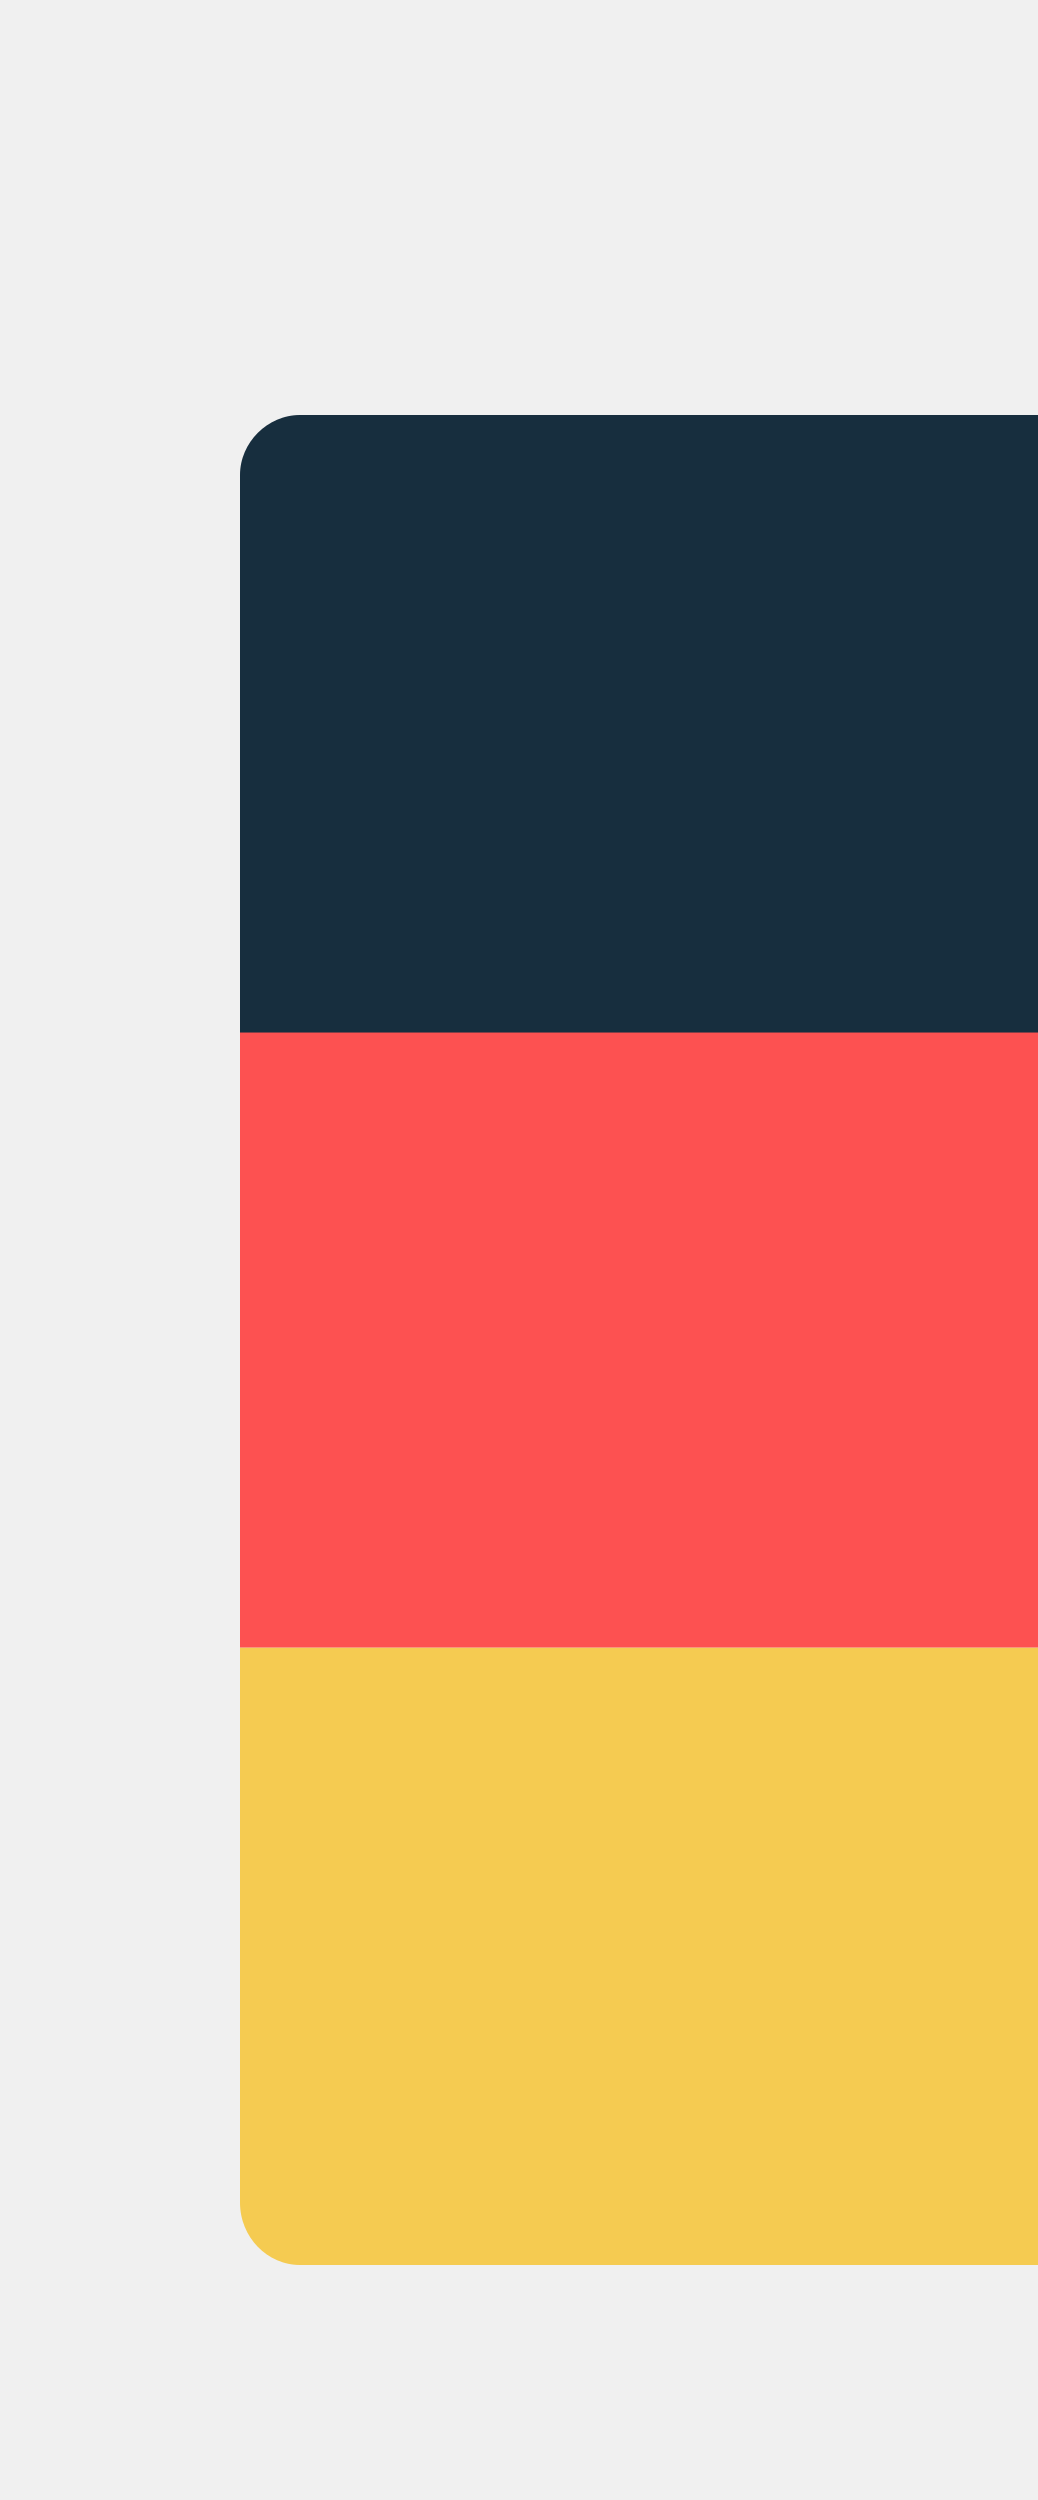
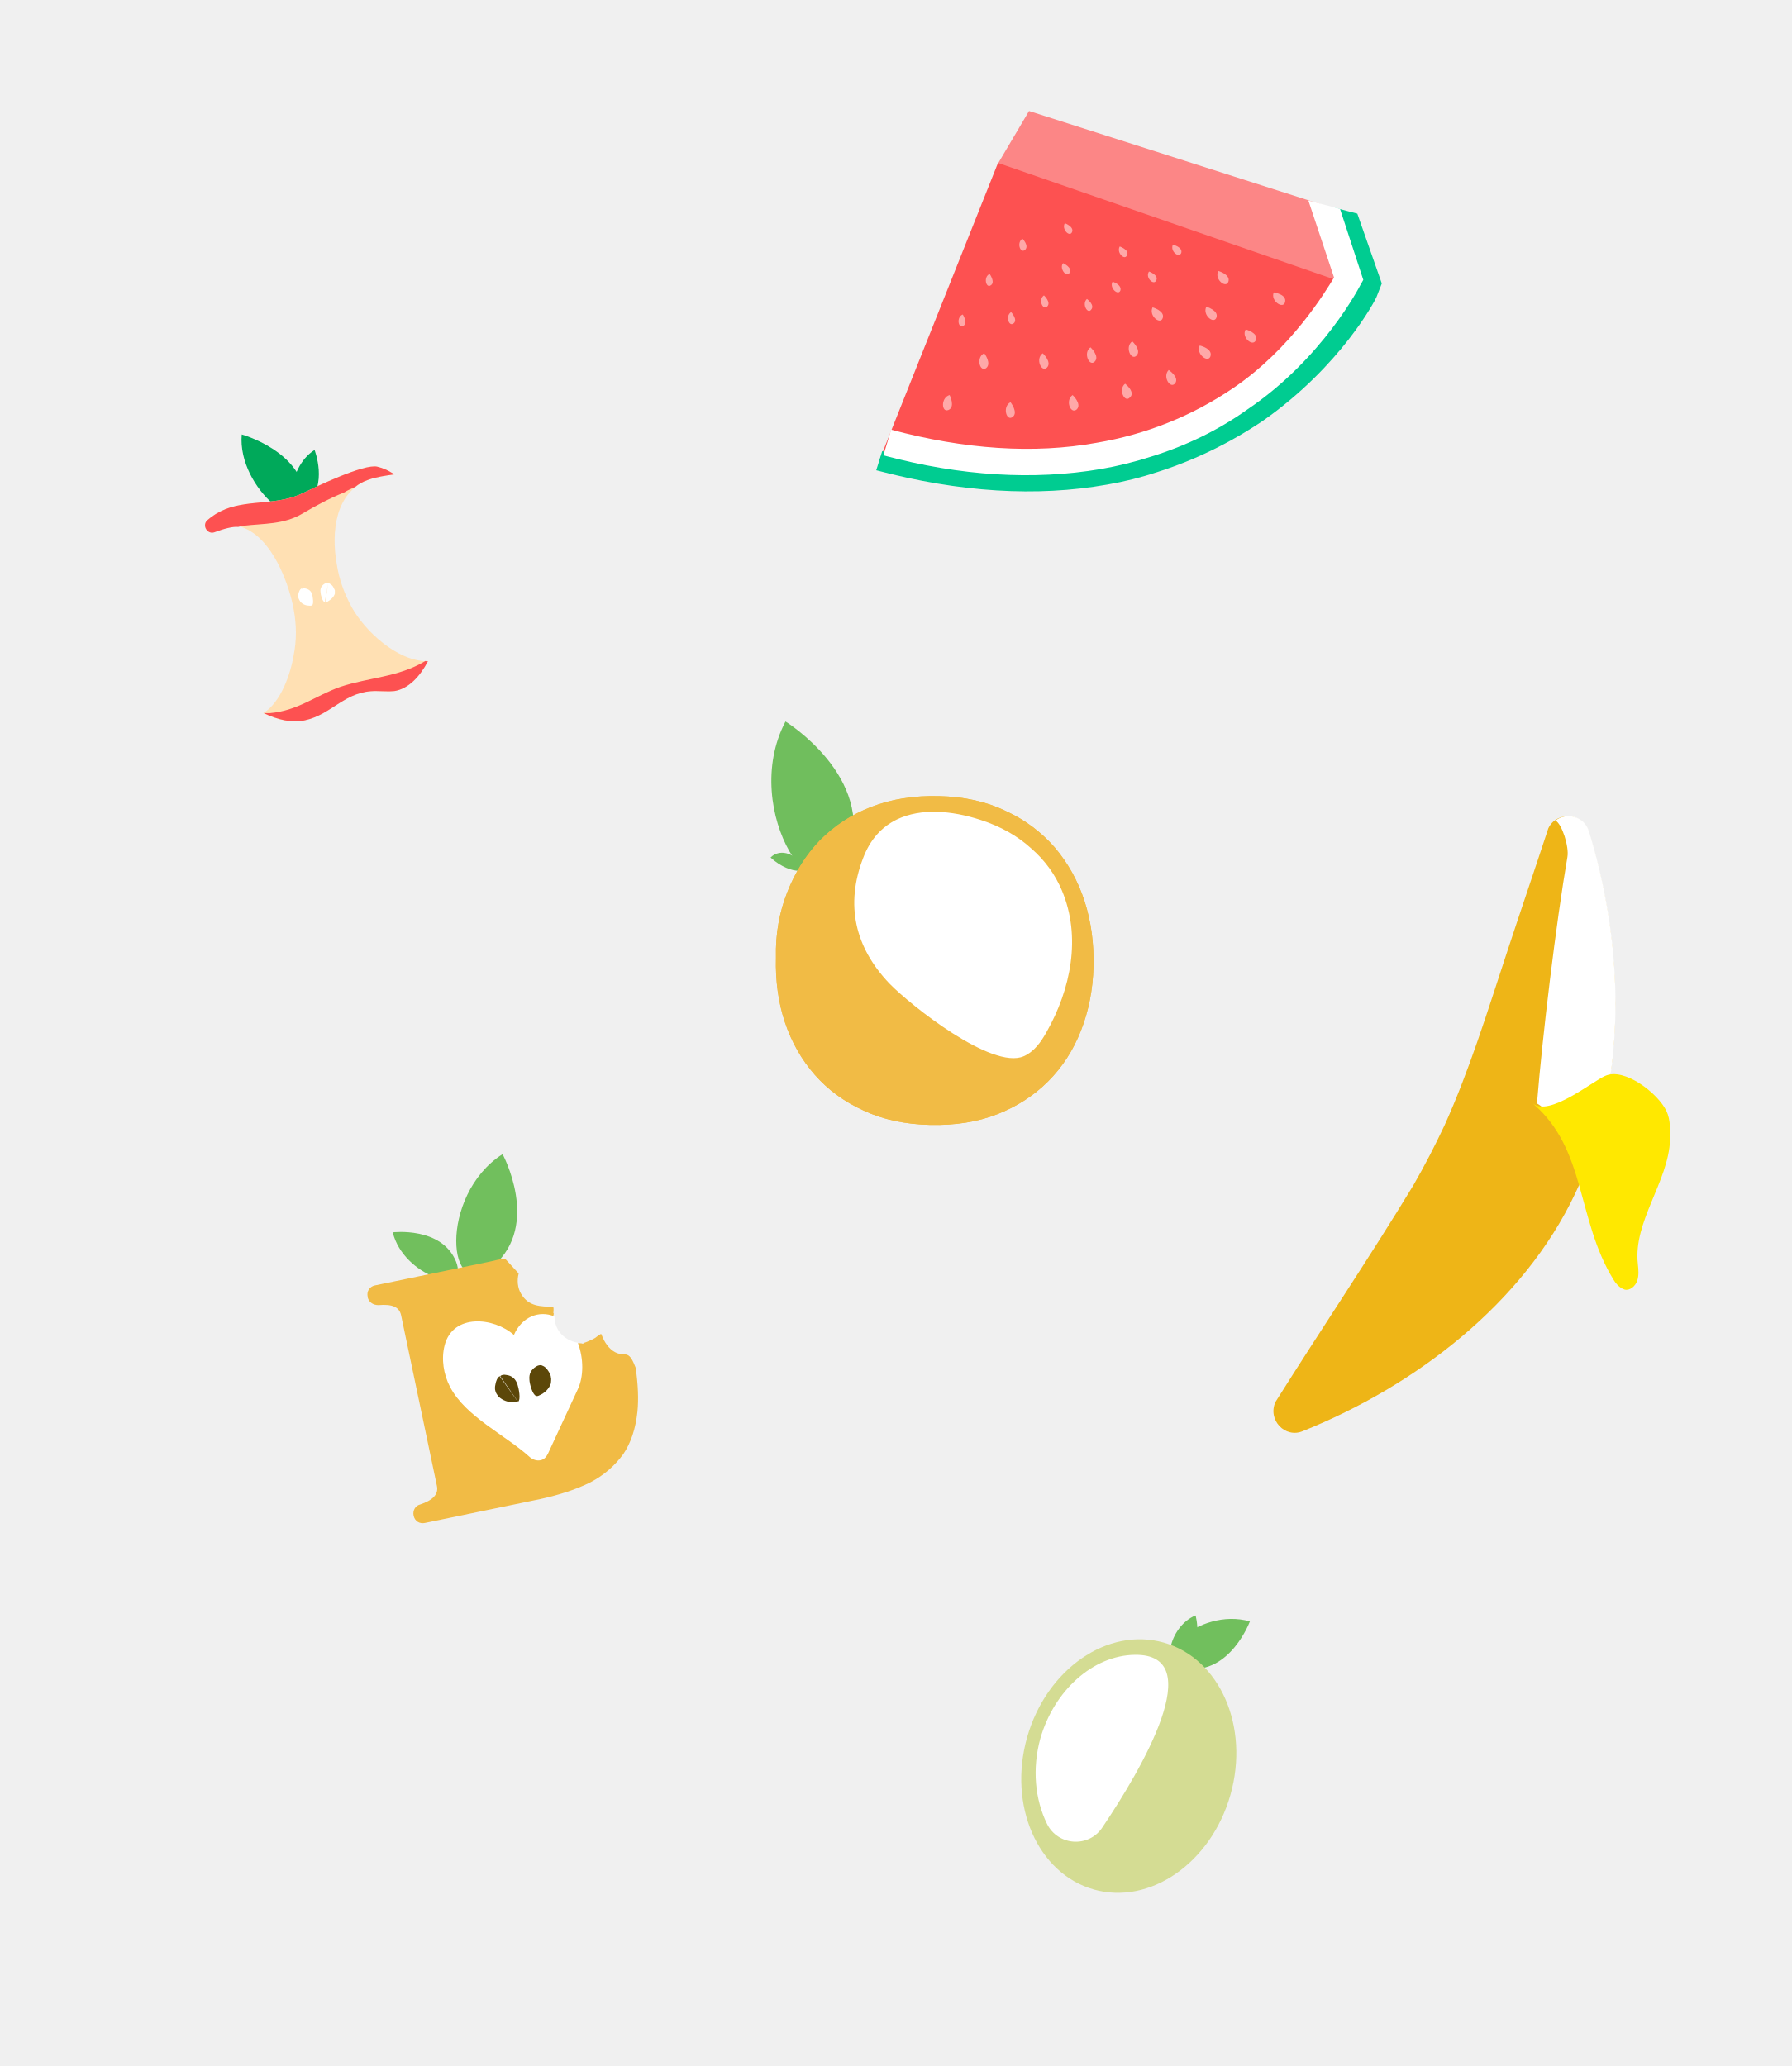
- <svg xmlns="http://www.w3.org/2000/svg" version="1.1" id="Layer_1" x="0px" y="0px" viewBox="0 0 41.5 100" style="enable-background:new 0 0 41.5 100;" xml:space="preserve">
+ <svg xmlns="http://www.w3.org/2000/svg" version="1.1" id="Layer_1" x="0px" y="0px" viewBox="0 0 300.2 346.2" style="enable-background:new 0 0 300.2 346.2;" xml:space="preserve">
  <style type="text/css">
- 	.st0{fill:#F5CB51;}
- 	.st1{fill:#FD5151;}
- 	.st2{fill:#172E3E;}
+ 	.st0{fill:#71BF5D;}
+ 	.st1{fill:#D4DC93;}
+ 	.st2{fill:#FFFFFF;}
+ 	.st3{fill:#FC8686;}
+ 	.st4{fill:#FD5151;}
+ 	.st5{fill:#00CC91;}
+ 	.st6{fill:#EEB517;}
+ 	.st7{fill:#FFE800;}
+ 	.st8{fill:#70BE5D;}
+ 	.st9{fill:#F1BB45;}
+ 	.st10{fill:#5C4709;}
+ 	.st11{fill:#00A95A;}
+ 	.st12{fill:#FFE0B3;}
+ 	.st13{opacity:0.5;fill:#FFFFFF;}
</style>
-   <path class="st0" d="M9.6,88.1V65.9h34.3v24.7H12C10.7,90.6,9.6,89.5,9.6,88.1z" />
-   <rect x="9.6" y="41.2" class="st1" width="34.3" height="24.7" />
-   <path class="st2" d="M9.6,41.2V19c0-1.3,1.1-2.4,2.4-2.4h31.9v24.7H9.6z" />
+   <path class="st0" d="M200.3,270.7c0,0,1.5,5.3-2.1,7.5C194.6,280.3,195.6,272.6,200.3,270.7z" />
+   <path class="st0" d="M209.4,271.7c0,0-3.3,8.9-10.6,7.9C191.4,278.6,200.7,269.2,209.4,271.7z" />
+   <g>
+     <ellipse transform="matrix(0.2733 -0.9619 0.9619 0.2733 -147.1943 396.9611)" class="st1" cx="189.1" cy="295.9" rx="21.5" ry="17.7" />
+   </g>
+   <g>
+     <path class="st2" d="M190.1,277.3c-7,0.1-13.5,6-15.8,14c-1.4,5.1-0.9,10.2,1.1,14.3c1.8,3.7,7,4.1,9.3,0.6   C191.3,296.4,202.6,277.1,190.1,277.3z" />
+   </g>
+   <polygon class="st3" points="169.5,29.6 167.2,27.4 172.4,18.6 225.9,35.7 229,49.1 219.5,56.3 " />
+   <path class="st4" d="M147.3,77.2l19.9-49.9l63.5,22C230.6,49.3,206.9,93.2,147.3,77.2z" />
+   <g>
+     <path class="st5" d="M193.9,79.1c-2.7,0.9-5.5,1.6-8.4,2.1c-11.8,2.1-24.8,1.3-38.7-2.4l1-3.2c13.3,3.6,25.8,4.3,37.1,2.3   c9-1.6,17.3-5,24.6-10.1c10.9-7.6,16.4-16.7,17.6-18.9l-3.9-14.2l4.2,1.1l4.1,11.7l-0.9,2.3c-0.2,0.5-5.9,11.5-19,20.7   C206.1,74.2,200.2,77.1,193.9,79.1z" />
+   </g>
+   <g>
+     <path class="st2" d="M192.9,76.5c-2.8,0.9-5.6,1.6-8.5,2.1c-11.2,1.9-23.4,1.2-36.4-2.3l1.3-4.3c12.3,3.3,23.9,4.1,34.4,2.2   c8.3-1.4,16-4.5,22.8-9.1c9.8-6.6,15.6-16.3,17-18.6l-4.3-12.9l5.3,1.4l3.9,11.9l-0.4,0.7c-0.2,0.4-6.4,12.5-19,21   C204.1,72.1,198.7,74.7,192.9,76.5z" />
+   </g>
+   <path class="st6" d="M242,188.6c-1.6,3.4-3.3,6.7-5.2,10c-7.4,12.2-15.5,24.2-23.1,36.3c-1.4,3,1.6,6.2,4.6,4.9  c18.9-7.6,36.9-21.4,45.6-39.8c8.8-18.4,8.3-41.2,2.2-60.7c-1-3.1-5.3-3.4-6.7-0.5c-2.3,7-4.7,14-7,21  C249.2,169.5,246.2,179.3,242,188.6z" />
+   <path class="st2" d="M264.2,193.4c-1.7-2.7-3.5-5.3-5.7-7.7c-0.3-0.4-0.7-0.6-1-0.8c0.9-11.2,3.2-30.3,5.1-41.3  c0.3-1.7-0.9-5.5-2-6.1c1.8-1.4,4.8-0.8,5.6,1.8c5.5,17.8,6.4,38.2-0.1,55.7C265.5,194.4,264.9,193.8,264.2,193.4z" />
+   <path class="st7" d="M270.8,215.1c-0.2-0.2-0.3-0.4-0.5-0.7c-6.2-10.1-4.5-21.8-13.5-29.5c2.7,2.3,10-3.7,12.1-4.6  c3.2-1.5,8.9,2.9,10.3,5.9c0.7,1.5,0.6,3.2,0.6,4.8c-0.3,7.1-6.2,13.7-5.4,20.8c0.1,0.9,0.2,1.9-0.1,2.8c-0.3,0.9-1.2,1.7-2.1,1.5  C271.6,215.9,271.1,215.5,270.8,215.1z" />
+   <g>
+     <path class="st8" d="M258.6,46.8" />
+   </g>
+   <path class="st8" d="M133.3,150.5c0,0,6.8-5.1,11.9-1.1C150.3,153.4,138.7,156.2,133.3,150.5z" />
+   <path class="st8" d="M131.6,120.9c0,0,15.1,9.3,10.6,22.4S123.7,135.9,131.6,120.9z" />
+   <path class="st8" d="M129.1,143.7c0,0,1.7-2,4.6,0.3C136.7,146.3,132.6,146.9,129.1,143.7z" />
+   <g>
+     <path class="st9" d="M131.9,149.5c1.3-3.3,3.1-6.2,5.5-8.7c2.4-2.4,5.2-4.3,8.6-5.6c3.4-1.3,7.1-1.9,11.3-1.8   c4.2,0.1,7.9,0.9,11.2,2.5c3.3,1.5,6,3.6,8.2,6.1c2.2,2.6,3.9,5.6,5,9c1.1,3.4,1.6,7.1,1.5,11c-0.1,3.8-0.8,7.4-2.1,10.7   c-1.3,3.3-3.1,6.1-5.5,8.5c-2.4,2.4-5.2,4.2-8.5,5.5c-3.3,1.3-7.1,1.9-11.3,1.8c-4.2-0.1-7.9-0.9-11.1-2.4c-3.3-1.5-6-3.5-8.2-6   c-2.2-2.5-3.9-5.5-5-8.8c-1.1-3.3-1.6-6.9-1.5-10.8C129.9,156.4,130.6,152.8,131.9,149.5z" />
+     <path class="st9" d="M150.3,137.3c4-1.9,9.1-1.5,14,0.1c3.4,1.1,6.2,2.7,8.5,4.8c2.3,2,4,4.4,5.1,7c3.3,7.8,1.5,16.6-2.6,23.8   c-0.9,1.6-2,3.2-3.8,4 M171.5,177c-5.3,2.3-18.9-8.5-22.5-12.2c-5.8-6.1-7.4-13.2-4.4-21c1.2-3.2,3.2-5.3,5.7-6.5" />
+     <path class="st9" d="M156.8,148.3c1.6-0.8,3.6-0.6,5.6,0c1.4,0.5,2.5,1.1,3.4,1.9c0.9,0.8,1.6,1.7,2,2.8c1.3,3.1,0.6,6.6-1,9.5   c-0.4,0.6-0.8,1.3-1.5,1.6 M165.3,164.2c-2.1,0.9-7.5-3.4-9-4.9c-2.3-2.4-3-5.2-1.8-8.4c0.5-1.3,1.3-2.1,2.3-2.6" />
+   </g>
+   <g>
+     <path class="st9" d="M131.9,149.5c1.3-3.3,3.1-6.2,5.5-8.7c2.4-2.4,5.2-4.3,8.6-5.6c3.4-1.3,7.1-1.9,11.3-1.8   c4.2,0.1,7.9,0.9,11.2,2.5c3.3,1.5,6,3.6,8.2,6.1c2.2,2.6,3.9,5.6,5,9c1.1,3.4,1.6,7.1,1.5,11c-0.1,3.8-0.8,7.4-2.1,10.7   c-1.3,3.3-3.1,6.1-5.5,8.5c-2.4,2.4-5.2,4.2-8.5,5.5c-3.3,1.3-7.1,1.9-11.3,1.8c-4.2-0.1-7.9-0.9-11.1-2.4c-3.3-1.5-6-3.5-8.2-6   c-2.2-2.5-3.9-5.5-5-8.8c-1.1-3.3-1.6-6.9-1.5-10.8C129.9,156.4,130.6,152.8,131.9,149.5z" />
+     <path class="st2" d="M150.3,137.3c4-1.9,9.1-1.5,14,0.1c3.4,1.1,6.2,2.7,8.5,4.8c2.3,2,4,4.4,5.1,7c3.3,7.8,1.5,16.6-2.6,23.8   c-0.9,1.6-2,3.2-3.8,4 M171.5,177c-5.3,2.3-18.9-8.5-22.5-12.2c-5.8-6.1-7.4-13.2-4.4-21c1.2-3.2,3.2-5.3,5.7-6.5" />
+   </g>
+   <polygon class="st9" points="84.8,219.5 87.9,218.9 92.8,220.1 90.8,224.8 97.4,225.1 100.9,226 101.6,237.3 94.4,242.1 76.1,232.8   78.5,220.8 " />
+   <g>
+     <path class="st9" d="M84,206.6" />
+   </g>
+   <path class="st0" d="M65.8,206.5c0,0,8.2-1,10.6,4.9C78.7,217.2,67.6,213.9,65.8,206.5z" />
+   <path class="st0" d="M84.2,193.4c0,0,6.4,11.8-1.5,18.7S73.4,200.3,84.2,193.4z" />
+   <g>
+     <path class="st9" d="M105,227c-0.3-0.1-0.6,0-1-0.1c-1.3-0.2-2.2-1.2-2.8-2.3l-0.5-1.1l-0.6,0.4l-0.4,0.3c-0.5,0.3-1,0.5-1.5,0.7   c-0.8,0.2-1.3,1-1.1,1.9c0.4,2.1,0.2,4.3-0.5,5.9l-4.9,10.7c-0.3,0.6-0.7,1-1.3,1.1c-0.6,0.1-1.1-0.1-1.6-0.5   c-4.2-3.7-10.6-6.6-13.3-11.6c-1.1-2.1-1.5-4.6-0.9-6.9c1.2-4.6,6.6-4.7,10.1-2.6c0.7,0.4,1.6,0.3,2.1-0.4c1.5-2,3.8-2.7,5.9-1.7   c0-0.2,0-0.4,0-0.6c0-0.4,0.1-0.8,0-1.2c-2.1-0.1-4.1,0-5.4-2.2c-0.6-1-0.7-2.3-0.4-3.4c-1-1.1-1.3-1.4-2.3-2.5   c-0.8,0.1-1.7,0.3-2.5,0.5l-19.3,4c-0.9,0.2-1.4,1-1.2,1.9l0,0.1c0.2,0.8,0.9,1.3,1.8,1.3c2.3-0.2,3.5,0.3,3.8,1.7l6,28.6   c0.3,1.4-0.7,2.4-2.8,3.1c-0.8,0.2-1.3,1-1.1,1.9l0,0c0.2,0.9,1,1.4,1.9,1.2l19.3-4c3.2-0.7,6-1.6,8.4-2.8c2.3-1.2,4.1-2.8,5.5-4.7   c1.3-1.9,2.1-4.3,2.4-7.2c0.2-2.1,0.1-4.5-0.3-7.3C106.1,228.2,105.7,227.2,105,227z" />
+     <path class="st2" d="M86.1,223.7c-3.4-3-10.2-3.6-11.6,1.7c-0.6,2.3-0.2,4.9,0.9,7c2.6,5,9.2,8,13.4,11.8c0.5,0.4,1.1,0.6,1.7,0.5   c0.6-0.1,1-0.5,1.3-1.1l5-10.8c1-2.1,1-5.2,0-7.8c-0.6-0.1-1.2-0.3-1.7-0.6c-1.4-0.8-2.2-2.2-2.2-3.8   C90.3,219.5,87.4,220.7,86.1,223.7z" />
+   </g>
+   <path class="st10" d="M86.7,234.8c-0.2,0.1-0.4,0.2-0.6,0.2c-0.9,0-1.9-0.3-2.6-1c-0.2-0.3-0.4-0.5-0.5-0.9c-0.1-0.3-0.1-0.7,0-1.1  c0.1-0.6,0.3-1.1,0.7-1.4 M83.8,230.6c0.2-0.2,0.6-0.3,1-0.2c1,0.1,1.6,0.7,1.9,1.6c0.2,0.6,0.6,2.5,0.1,2.9" />
+   <path class="st10" d="M90.7,228.8c0.5,0.1,0.9,0.5,1.2,1c0.2,0.3,0.4,0.7,0.4,1c0.1,0.3,0,0.7,0,1c-0.3,0.9-1,1.6-1.9,2  c-0.2,0.1-0.4,0.2-0.6,0.1 M89.8,233.9c-0.6-0.2-1.1-2.1-1.1-2.7c-0.1-1,0.3-1.7,1.1-2.2c0.3-0.2,0.7-0.3,1-0.2" />
+   <path class="st11" d="M52.7,75.4c0,0,2.3,5.9-1.3,9S47.9,78.4,52.7,75.4z" />
+   <path class="st11" d="M40.5,72.8c0,0,10.1,2.8,10.6,10.5S39.7,82,40.5,72.8z" />
+   <g>
+     <path class="st12" d="M58.9,101.7c-1.2-2.2-2.1-4.6-2.5-7.3c-0.9-5.1-0.3-11.9,5.3-14c1.4-0.5,2.9-0.7,4.3-0.9   c-0.1-0.1-0.2-0.2-0.4-0.3c-0.8-0.5-1.6-0.8-2.4-1c-2.3-0.5-10.3,3.4-12.4,4.4c-4.2,2.1-8.8,1.1-13,2.7c-1.2,0.5-2.2,1.1-3.1,1.9   c-0.9,0.9,0,2.4,1.2,1.9c1.8-0.7,3.4-1.1,4.2-0.9c0.7,0.2,1.4,0.5,2,0.9c4,2.5,6.4,9.1,7.1,13c0.5,2.7,0.5,5.2,0,7.7   c-0.5,3-2.1,7.9-5.1,9.7c2.3,1.1,4.7,1.7,6.9,1.2c4.6-1,6.7-5,12-4.9c1,0,2,0.1,3,0c2.4-0.4,4.3-2.5,5.6-5   C66.5,110.8,61.1,105.7,58.9,101.7z" />
+   </g>
+   <g>
+     <path class="st4" d="M35.9,89.2c1.6-0.6,3.1-1,4-0.9c0.3-0.1,0.6-0.1,0.9-0.2c3.5-0.4,6.7-0.2,9.8-2c2.2-1.3,4.6-2.6,7.1-3.6   c0.6-0.4,1.2-0.6,1.8-0.9c0.6-0.5,1.3-0.9,2.2-1.2c1.4-0.5,2.9-0.7,4.3-0.9c-0.1-0.1-0.2-0.2-0.4-0.3c-0.8-0.5-1.6-0.8-2.4-1   c-2.3-0.5-10.3,3.4-12.4,4.4c-4.2,2.1-8.8,1.1-13,2.7c-1.2,0.5-2.2,1.1-3.1,1.9C33.8,88.1,34.8,89.6,35.9,89.2z" />
+     <path class="st4" d="M71.2,110.8c-4.5,2.7-9.4,2.7-14.2,4.3c-4.2,1.5-7.1,4-11.8,4.4c-0.3,0-0.7,0-1,0c0,0,0,0,0,0   c2.3,1.1,4.7,1.7,6.9,1.2c4.6-1,6.7-5,12-4.9c1,0,2,0.1,3,0c2.4-0.4,4.3-2.5,5.6-5c-0.1,0-0.2,0-0.3,0   C71.3,110.7,71.2,110.8,71.2,110.8z" />
+   </g>
+   <path class="st13" d="M159.1,66.2c-1.5,0.4-1.4,3-0.2,2.5C160.1,68.2,159.1,66.2,159.1,66.2z" />
+   <path class="st13" d="M164.9,59.2c-1.4,0.6-0.8,3.2,0.3,2.5C166.2,60.9,164.9,59.2,164.9,59.2z" />
+   <path class="st13" d="M174.7,59.2c-1.3,0.9-0.2,3.3,0.7,2.4C176.3,60.7,174.7,59.2,174.7,59.2z" />
+   <path class="st13" d="M182.7,58.2c-1.3,0.9-0.2,3.3,0.7,2.4C184.3,59.7,182.7,58.2,182.7,58.2z" />
+   <path class="st13" d="M189.7,57.2c-1.3,0.9-0.2,3.3,0.7,2.4C191.3,58.7,189.7,57.2,189.7,57.2z" />
+   <path class="st13" d="M202.1,51.4c-0.7,1.4,1.3,3,1.7,1.8C204.2,52,202.1,51.4,202.1,51.4z" />
+   <path class="st13" d="M204.1,45.4c-0.7,1.4,1.3,3,1.7,1.8C206.2,46,204.1,45.4,204.1,45.4z" />
+   <path class="st13" d="M193.1,51.5c-0.7,1.4,1.3,3,1.7,1.8C195.2,52.1,193.1,51.5,193.1,51.5z" />
+   <path class="st13" d="M169.3,67.4c-1.4,0.7-0.7,3.2,0.3,2.5C170.7,69.2,169.3,67.4,169.3,67.4z" />
+   <path class="st13" d="M179.7,66.2c-1.3,0.9-0.3,3.3,0.7,2.4C181.3,67.7,179.7,66.2,179.7,66.2z" />
+   <path class="st13" d="M188.5,64.3c-1.2,0.9-0.1,3.3,0.8,2.3C190.3,65.7,188.5,64.3,188.5,64.3z" />
+   <path class="st13" d="M195.8,62c-1.1,1.1,0.3,3.3,1.1,2.2C197.6,63.2,195.8,62,195.8,62z" />
+   <path class="st13" d="M201,57.9c-0.7,1.4,1.4,3,1.8,1.8C203.2,58.4,201,57.9,201,57.9z" />
+   <path class="st13" d="M208.7,55.2c-0.8,1.3,1.2,3,1.7,1.8C210.9,55.8,208.7,55.2,208.7,55.2z" />
+   <path class="st13" d="M213.4,49c-0.6,1.4,1.6,2.9,1.9,1.6C215.6,49.3,213.4,49,213.4,49z" />
+   <path class="st13" d="M165.8,45.9c-1.1,0.5-0.6,2.5,0.2,1.9C166.8,47.3,165.8,45.9,165.8,45.9z" />
+   <path class="st13" d="M171.3,40c-1,0.6-0.4,2.5,0.4,1.9C172.5,41.2,171.3,40,171.3,40z" />
+   <path class="st13" d="M178.1,44.1c-0.7,0.9,0.6,2.5,1.1,1.6C179.7,44.8,178.1,44.1,178.1,44.1z" />
+   <path class="st13" d="M187.6,41.3c-0.6,1,0.8,2.4,1.2,1.5C189.3,41.9,187.6,41.3,187.6,41.3z" />
+   <path class="st13" d="M178.4,37.4c-0.6,1,0.8,2.4,1.2,1.5C180,38,178.4,37.4,178.4,37.4z" />
+   <path class="st13" d="M161.3,52.7c-1.1,0.4-0.8,2.4,0.1,1.9C162.2,54.1,161.3,52.7,161.3,52.7z" />
+   <path class="st13" d="M169.4,52.3c-1,0.6-0.4,2.5,0.4,1.9C170.6,53.6,169.4,52.3,169.4,52.3z" />
+   <path class="st13" d="M174.9,49.5c-1,0.7-0.2,2.5,0.5,1.9C176.2,50.7,174.9,49.5,174.9,49.5z" />
+   <path class="st13" d="M182.1,50.1c-0.9,0.8,0.1,2.6,0.7,1.8C183.5,51.1,182.1,50.1,182.1,50.1z" />
+   <path class="st13" d="M186.4,47.2c-0.6,1,0.9,2.4,1.3,1.5C188,47.7,186.4,47.2,186.4,47.2z" />
+   <path class="st13" d="M192.5,45.5c-0.7,1,0.8,2.4,1.2,1.5C194.2,46.1,192.5,45.5,192.5,45.5z" />
+   <path class="st13" d="M196.5,41c-0.5,1.1,1,2.3,1.4,1.4C198.2,41.4,196.5,41,196.5,41z" />
+   <path class="st2" d="M55,97.7c0.3,0.1,0.6,0.3,0.8,0.6c0.1,0.2,0.2,0.4,0.3,0.6c0,0.2,0,0.4,0,0.6c-0.2,0.6-0.7,1-1.2,1.3  c-0.1,0.1-0.3,0.1-0.4,0.1 M54.4,100.9c-0.4-0.1-0.7-1.3-0.7-1.7c-0.1-0.6,0.2-1.1,0.7-1.4c0.2-0.1,0.4-0.2,0.6-0.1" />
+   <path class="st2" d="M52.3,101.4c-0.1,0.1-0.2,0.1-0.4,0.1c-0.6,0-1.2-0.2-1.6-0.7c-0.1-0.2-0.2-0.3-0.3-0.6c-0.1-0.2-0.1-0.4,0-0.7  c0.1-0.4,0.2-0.7,0.5-0.9 M50.5,98.7c0.2-0.1,0.4-0.2,0.6-0.1c0.6,0.1,1,0.4,1.2,1c0.1,0.4,0.3,1.6,0,1.8" />
</svg>
